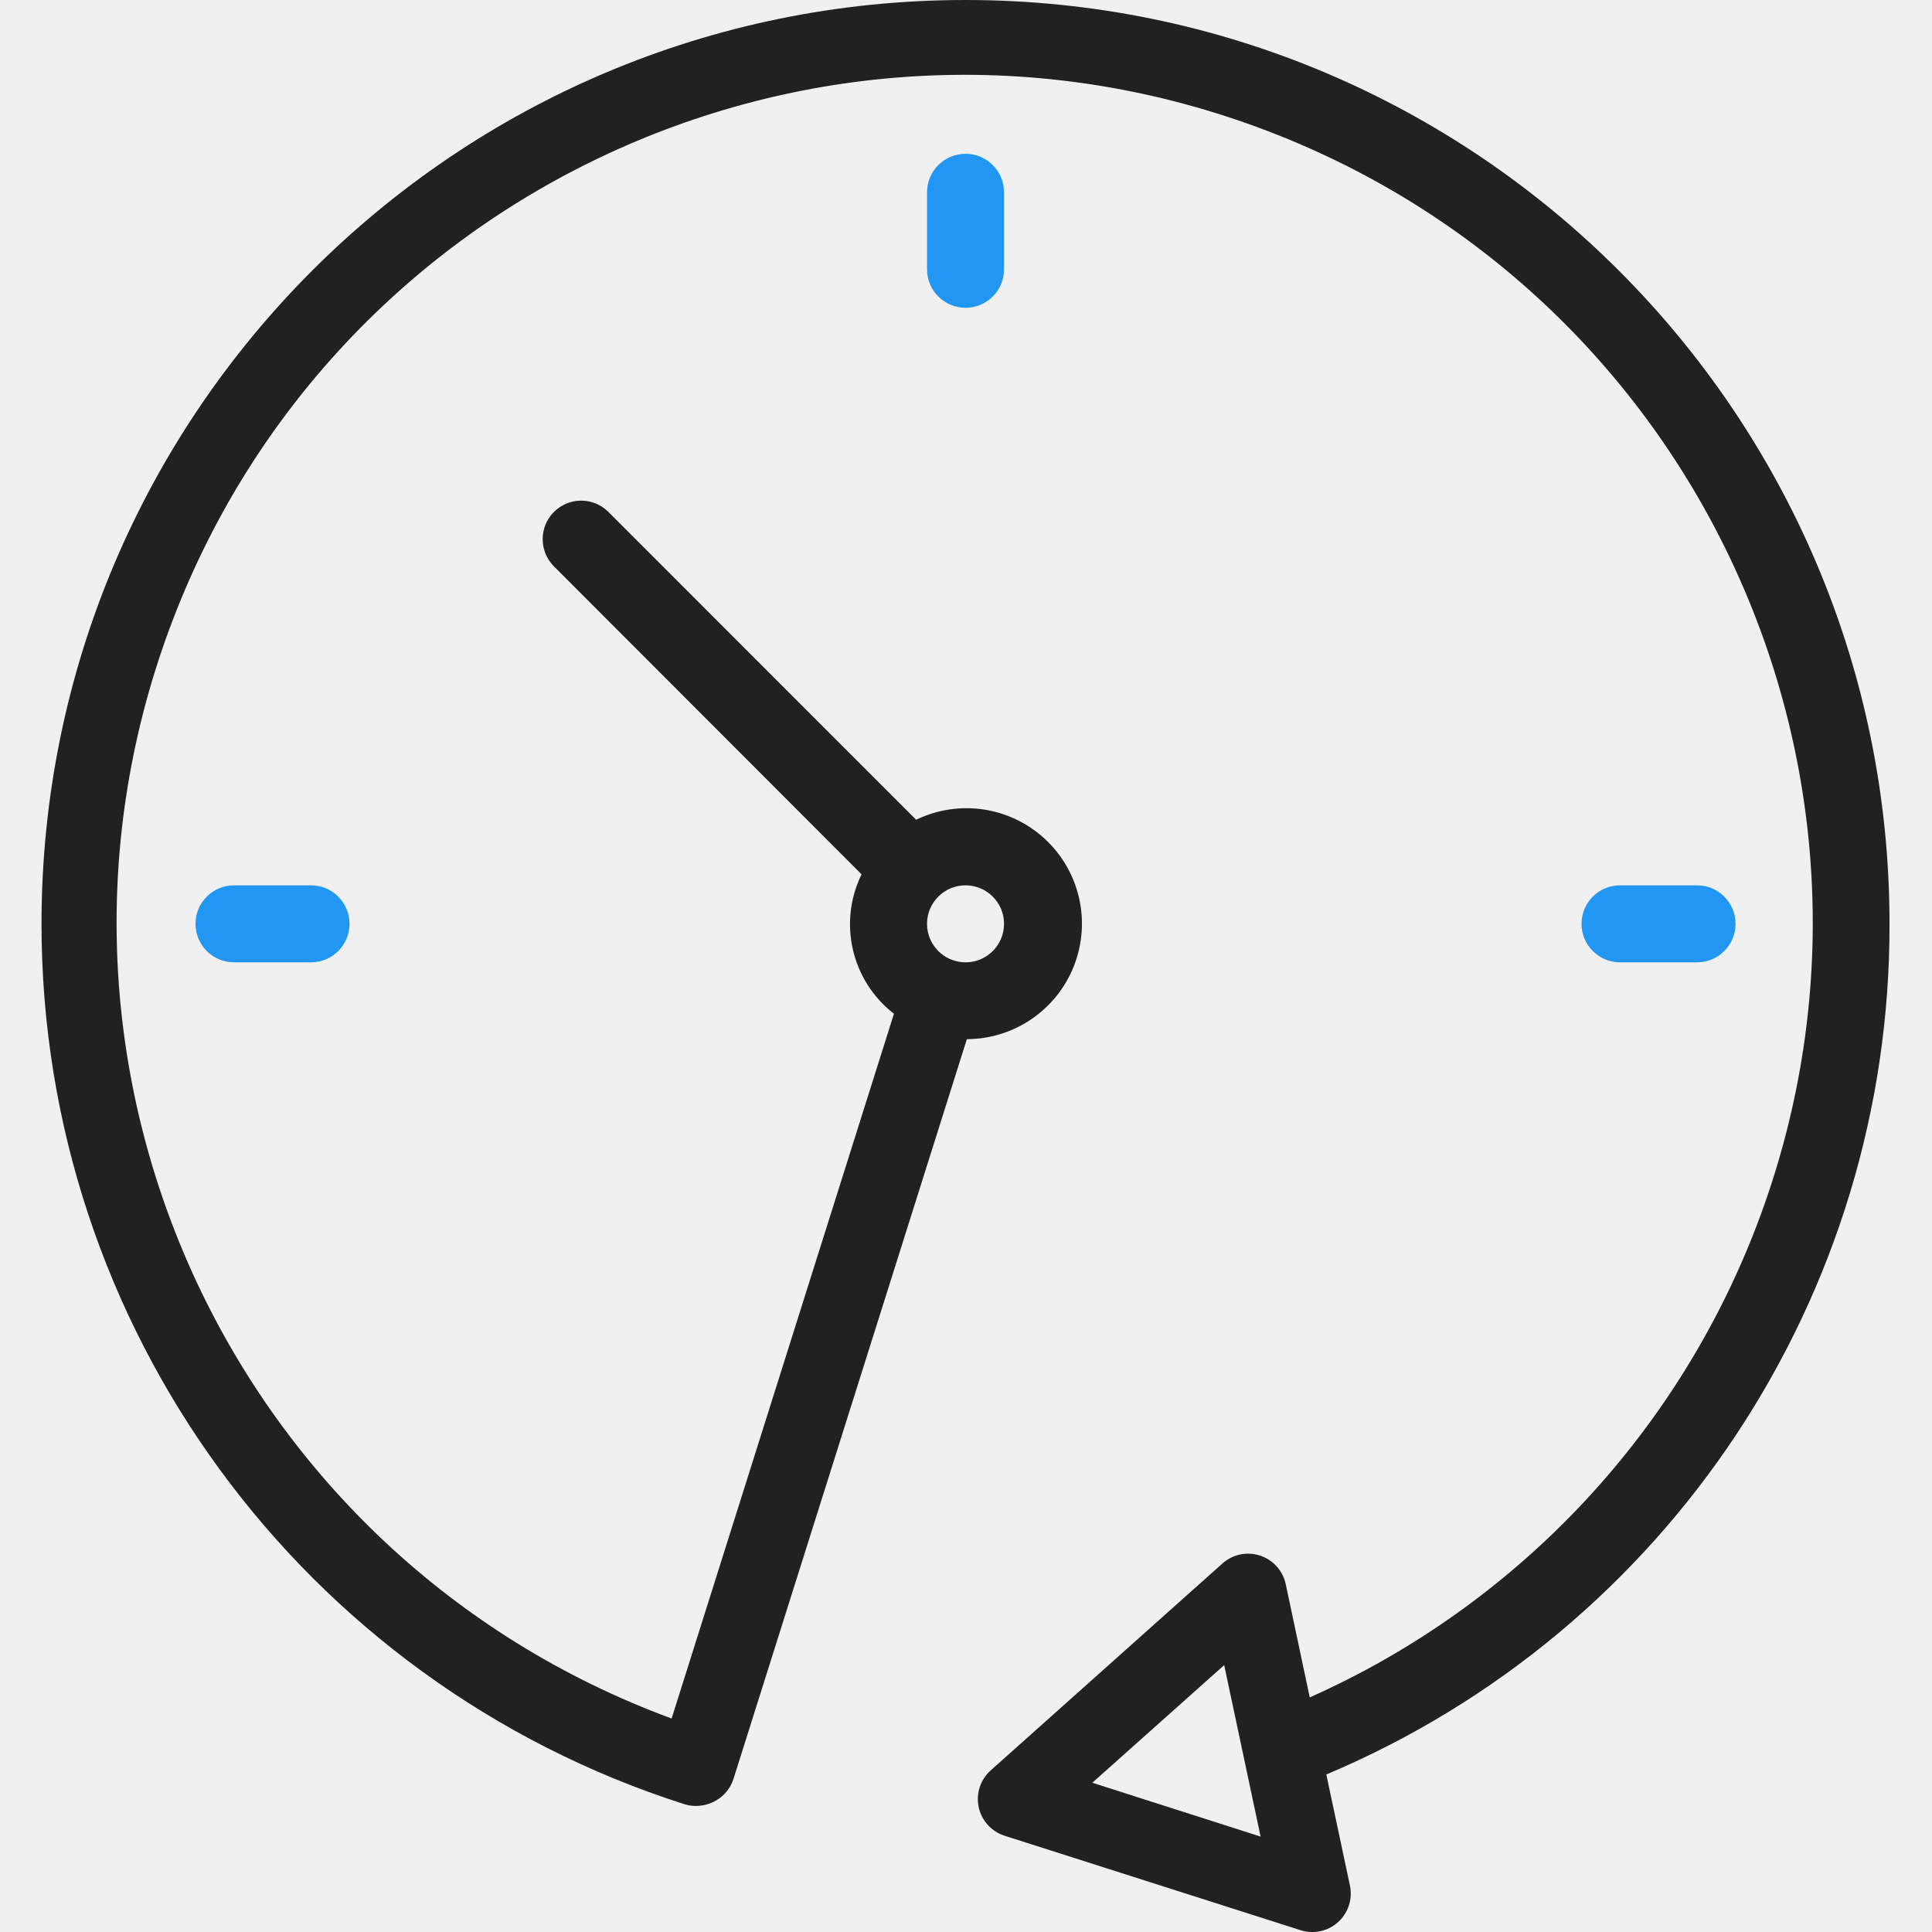
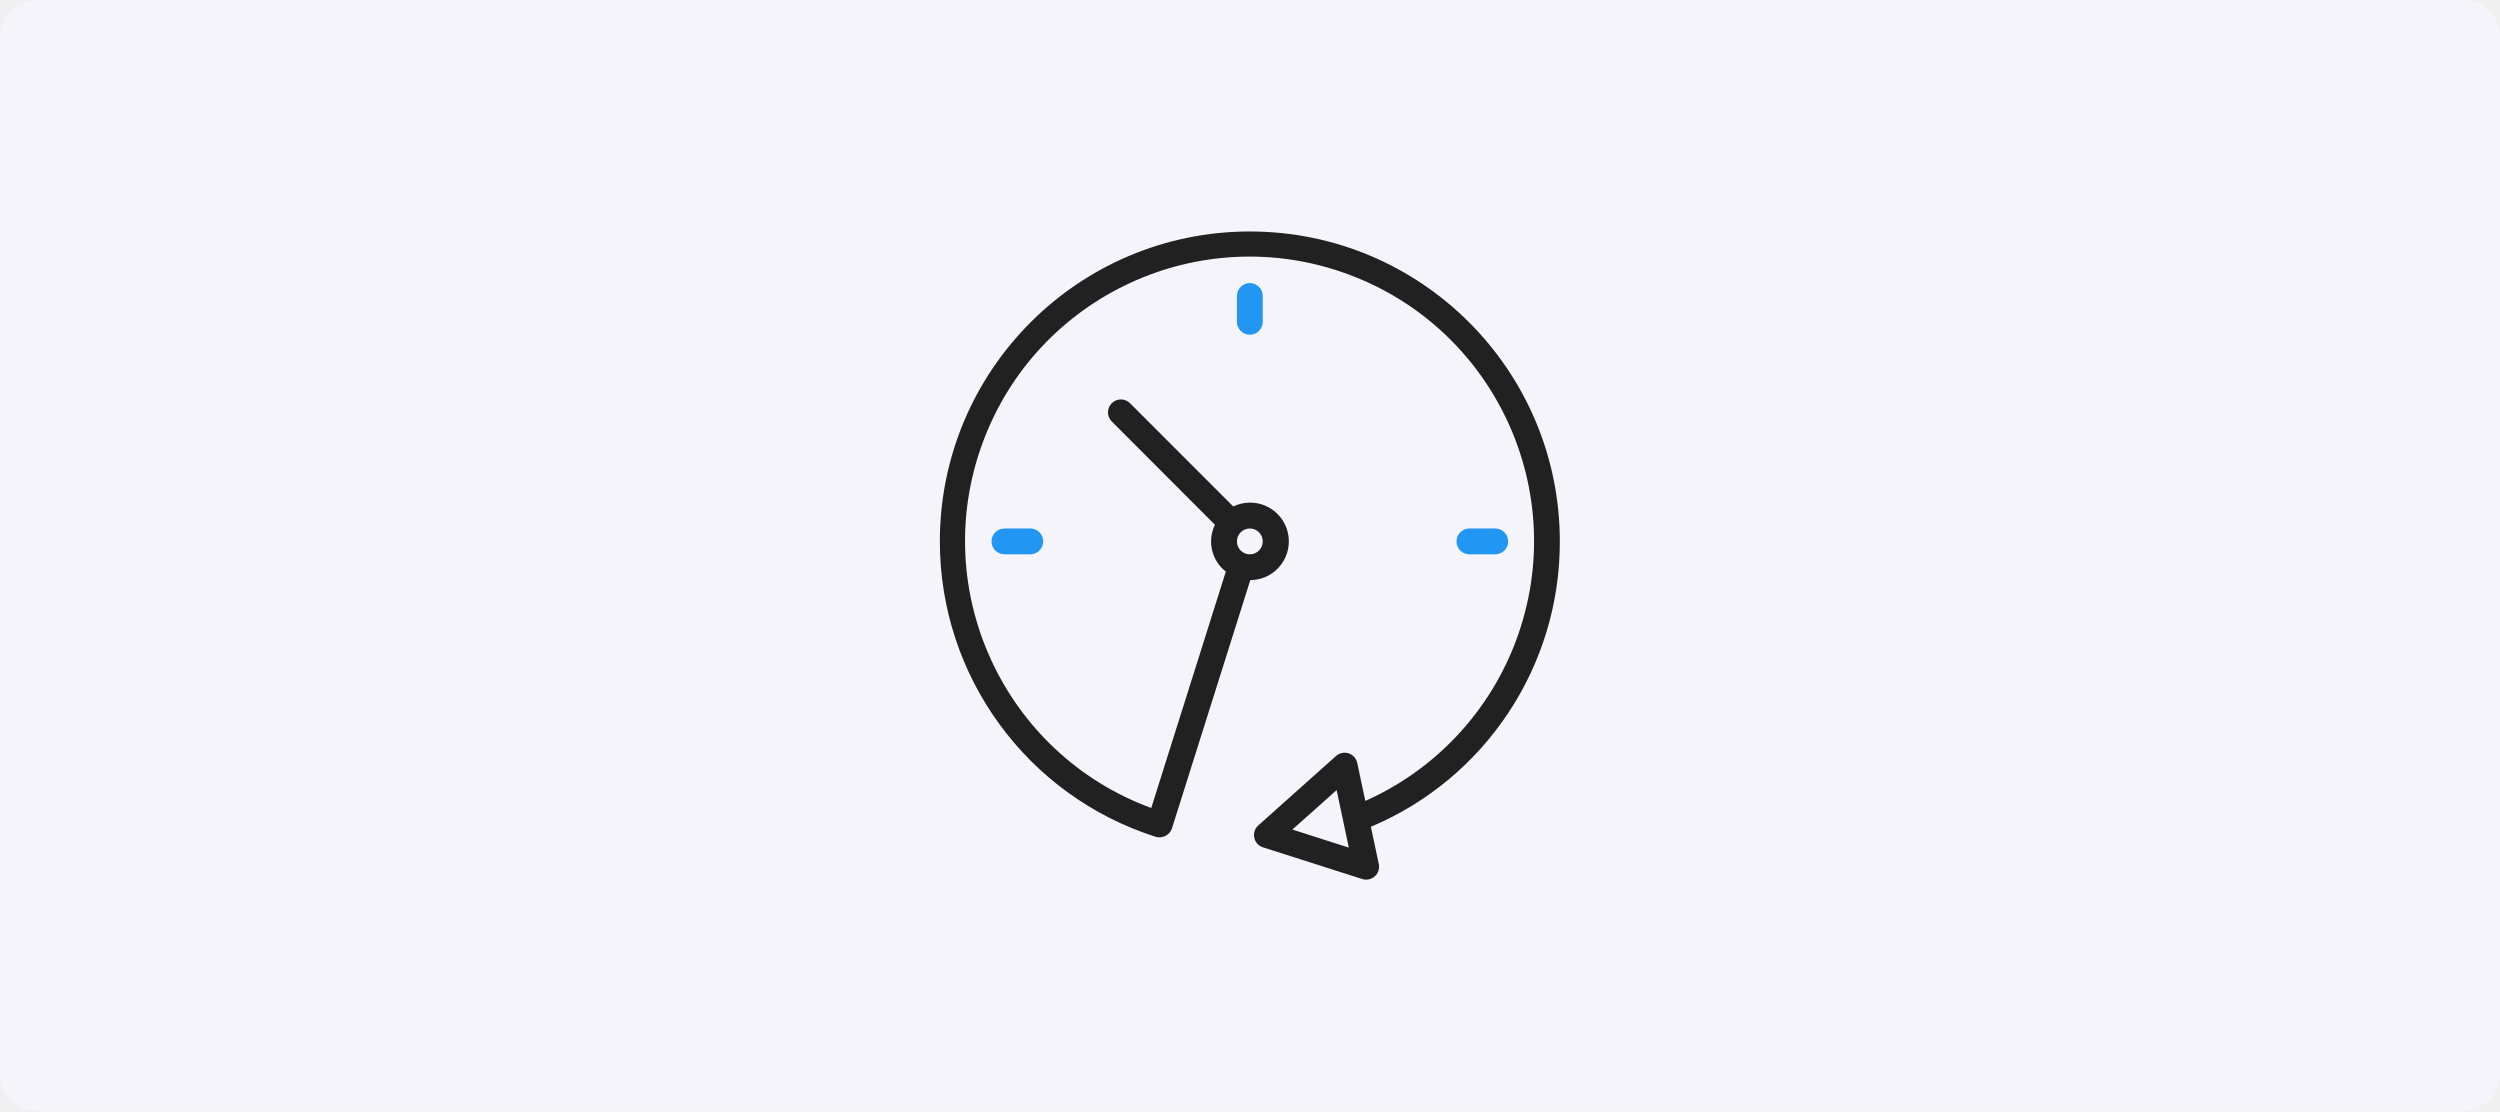
- <svg xmlns="http://www.w3.org/2000/svg" width="70" height="70" fill="none">
+ <svg xmlns="http://www.w3.org/2000/svg" width="270" height="120" fill="none">
+   <rect width="270" height="120" fill="#F5F4FA" rx="4" />
  <g clip-path="url(#a)">
-     <path fill="#212121" d="M68.461 33.471C68.458 14.982 53.466-.004 34.975 0 16.485.004 1.5 14.996 1.504 33.486A33.479 33.479 0 0 0 24.799 65.37c.133.042.27.063.41.063.263 0 .521-.071.748-.205.296-.175.516-.453.62-.78l8.454-26.797a4.184 4.184 0 1 0-1.837-7.95L22.025 18.53a1.395 1.395 0 0 0-1.972 1.973l11.163 11.176a4.104 4.104 0 0 0 1.173 5.051l-8.055 25.535C8.414 56.4.262 38.74 6.126 22.82 11.991 6.9 29.65-1.252 45.571 4.613c15.92 5.864 24.072 23.524 18.207 39.444A30.72 30.72 0 0 1 47.455 61.5l-.87-4.1a1.394 1.394 0 0 0-2.294-.752l-8.393 7.494a1.394 1.394 0 0 0 .505 2.372l10.716 3.42a1.394 1.394 0 0 0 1.791-1.619l-.855-4.022a33.37 33.37 0 0 0 20.406-30.82Zm-33.478-1.394a1.395 1.395 0 1 1 0 2.79 1.395 1.395 0 0 1 0-2.79Zm4.594 32.515 4.778-4.262 1.319 6.213-6.097-1.951Z" />
-     <path fill="#2196F3" d="M33.588 6.967v2.79a1.395 1.395 0 1 0 2.79 0v-2.79a1.395 1.395 0 0 0-2.79 0ZM8.479 32.077a1.395 1.395 0 0 0 0 2.79h2.79a1.395 1.395 0 1 0 0-2.79h-2.79ZM61.487 34.867a1.395 1.395 0 1 0 0-2.79h-2.79a1.395 1.395 0 0 0 0 2.79h2.79Z" />
+     <path fill="#212121" d="M168.461 58.471c-.003-18.49-14.995-33.475-33.486-33.471-18.489.004-33.475 14.996-33.471 33.486A33.478 33.478 0 0 0 124.8 90.37c.132.042.27.063.408.063.264 0 .522-.071.749-.205.296-.175.516-.453.62-.78l8.455-26.797a4.183 4.183 0 0 0 4.162-4.206 4.184 4.184 0 0 0-4.206-4.164 4.131 4.131 0 0 0-1.794.42L122.025 43.53a1.395 1.395 0 0 0-1.972 1.973l11.163 11.176a4.104 4.104 0 0 0 1.174 5.051l-8.056 25.535c-15.92-5.865-24.072-23.525-18.208-39.445 5.865-15.92 23.524-24.072 39.445-18.207 15.92 5.864 24.072 23.524 18.207 39.444A30.72 30.72 0 0 1 147.455 86.5l-.871-4.1a1.394 1.394 0 0 0-2.293-.752l-8.393 7.494a1.395 1.395 0 0 0 .505 2.372l10.716 3.42a1.394 1.394 0 0 0 1.791-1.619l-.855-4.022a33.37 33.37 0 0 0 20.406-30.82Zm-33.478-1.394a1.395 1.395 0 1 1 0 2.79 1.395 1.395 0 0 1 0-2.79Zm4.594 32.515 4.778-4.262 1.319 6.213-6.097-1.951Z" />
+     <path fill="#2196F3" d="M133.588 31.967v2.79a1.395 1.395 0 1 0 2.79 0v-2.79a1.395 1.395 0 0 0-2.79 0ZM108.479 57.077a1.395 1.395 0 1 0 0 2.79h2.79a1.395 1.395 0 0 0 0-2.79h-2.79ZM161.487 59.867a1.395 1.395 0 0 0 0-2.79h-2.79a1.395 1.395 0 0 0 0 2.79h2.79Z" />
  </g>
  <defs>
    <clipPath id="a">
-       <path fill="#fff" d="M0 0h70v70H0z" />
+       <path fill="#fff" d="M100 25h70v70h-70z" />
    </clipPath>
  </defs>
</svg>
